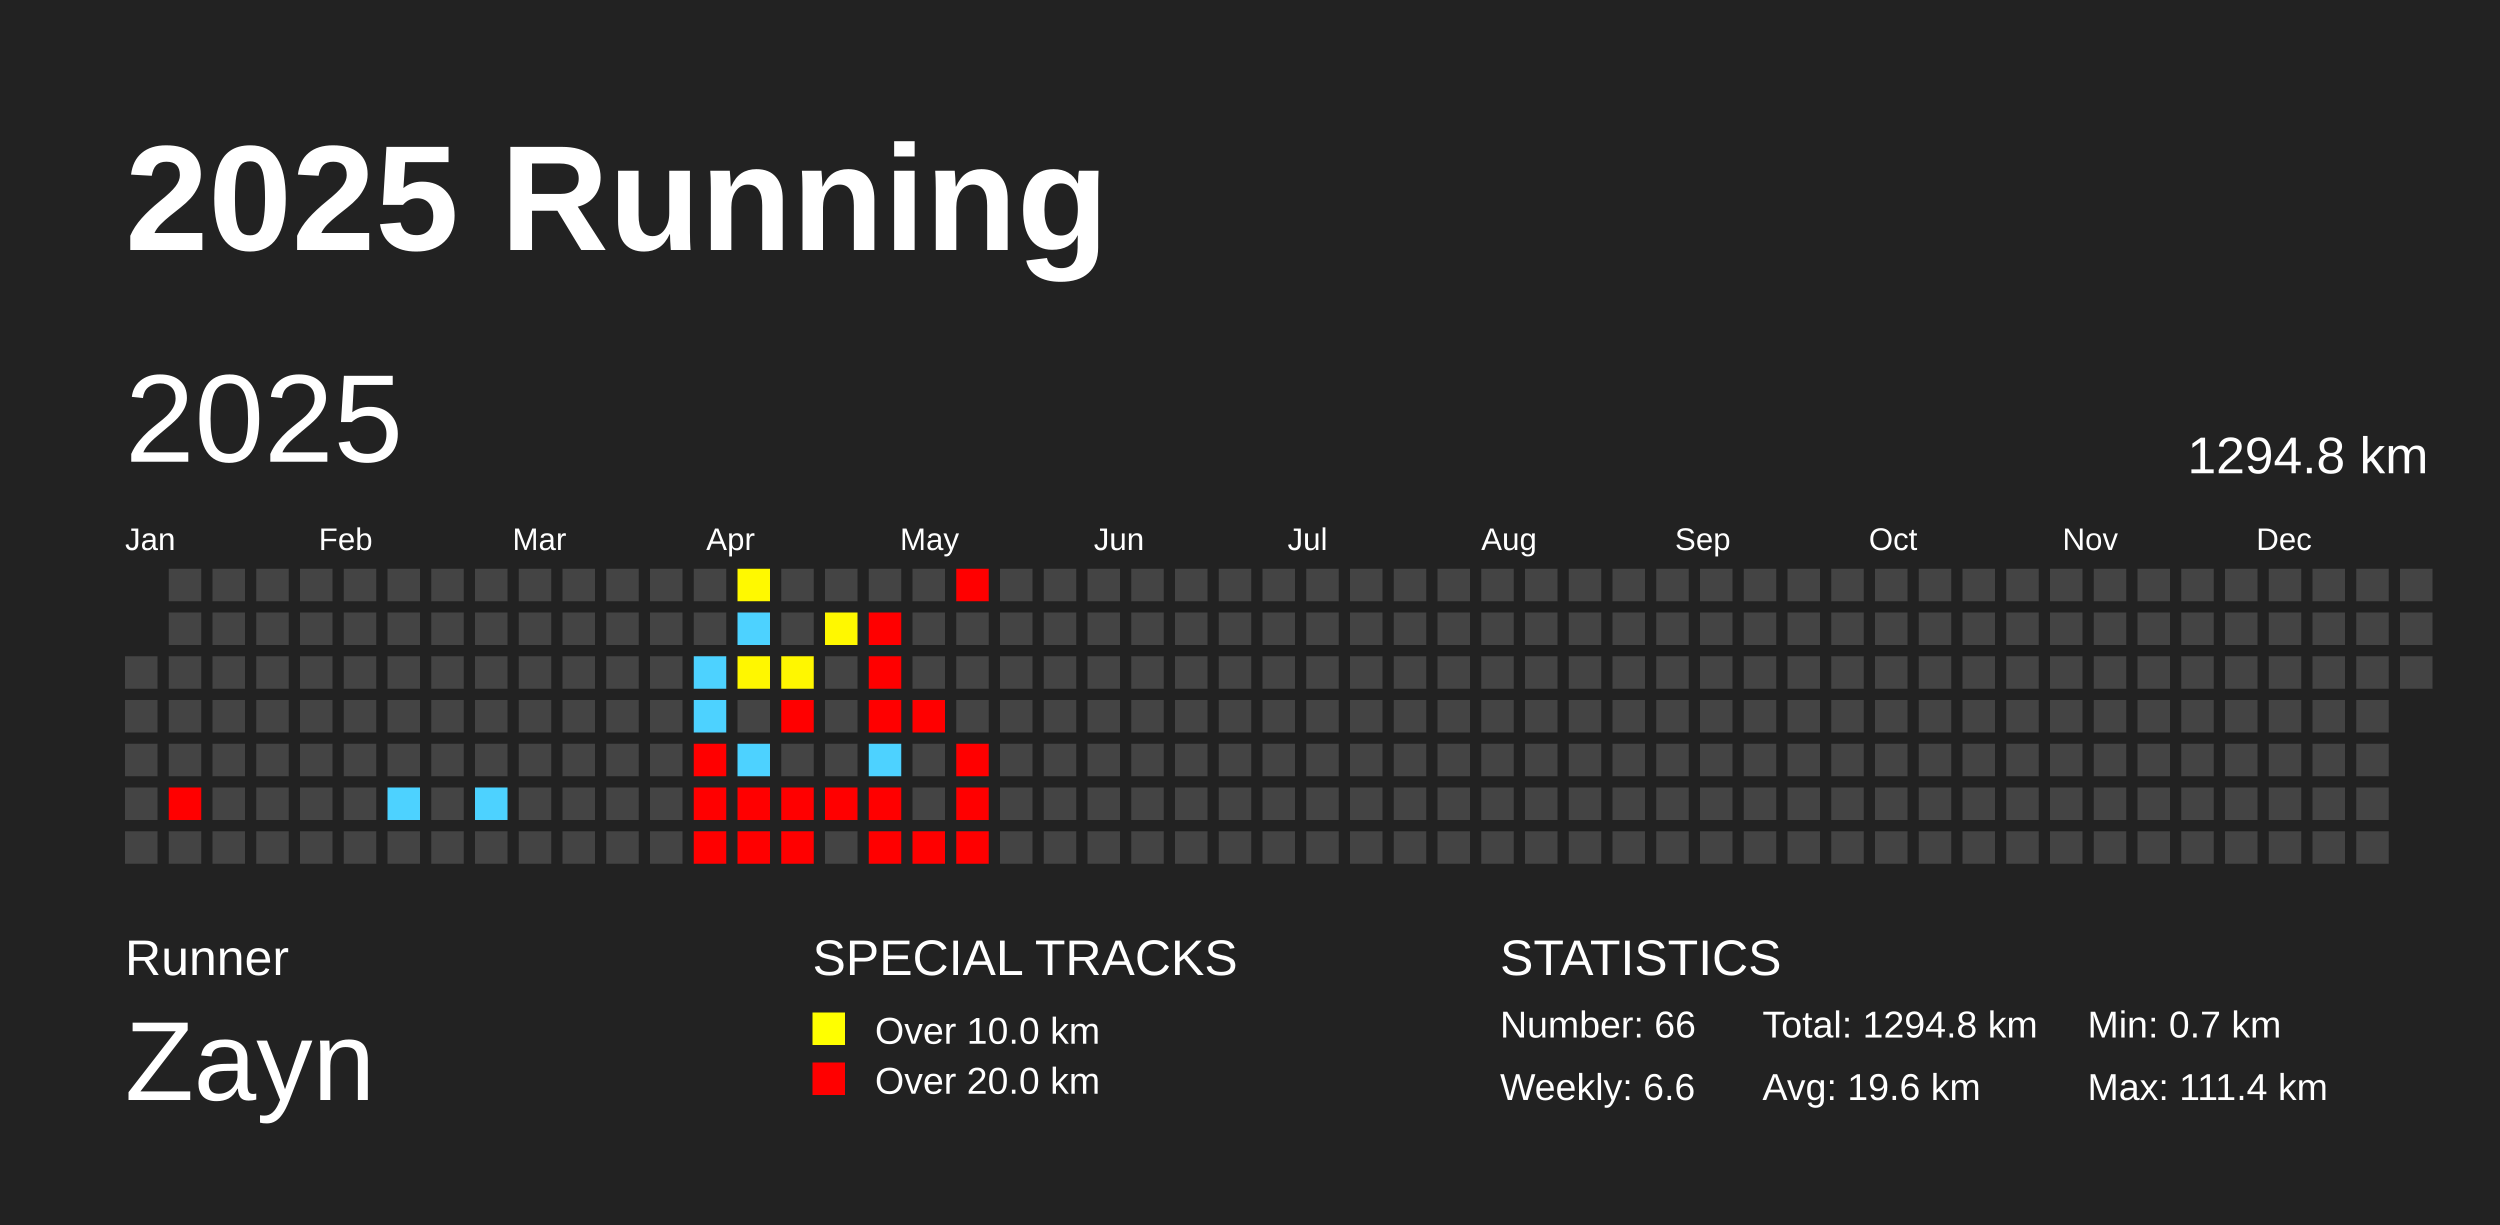
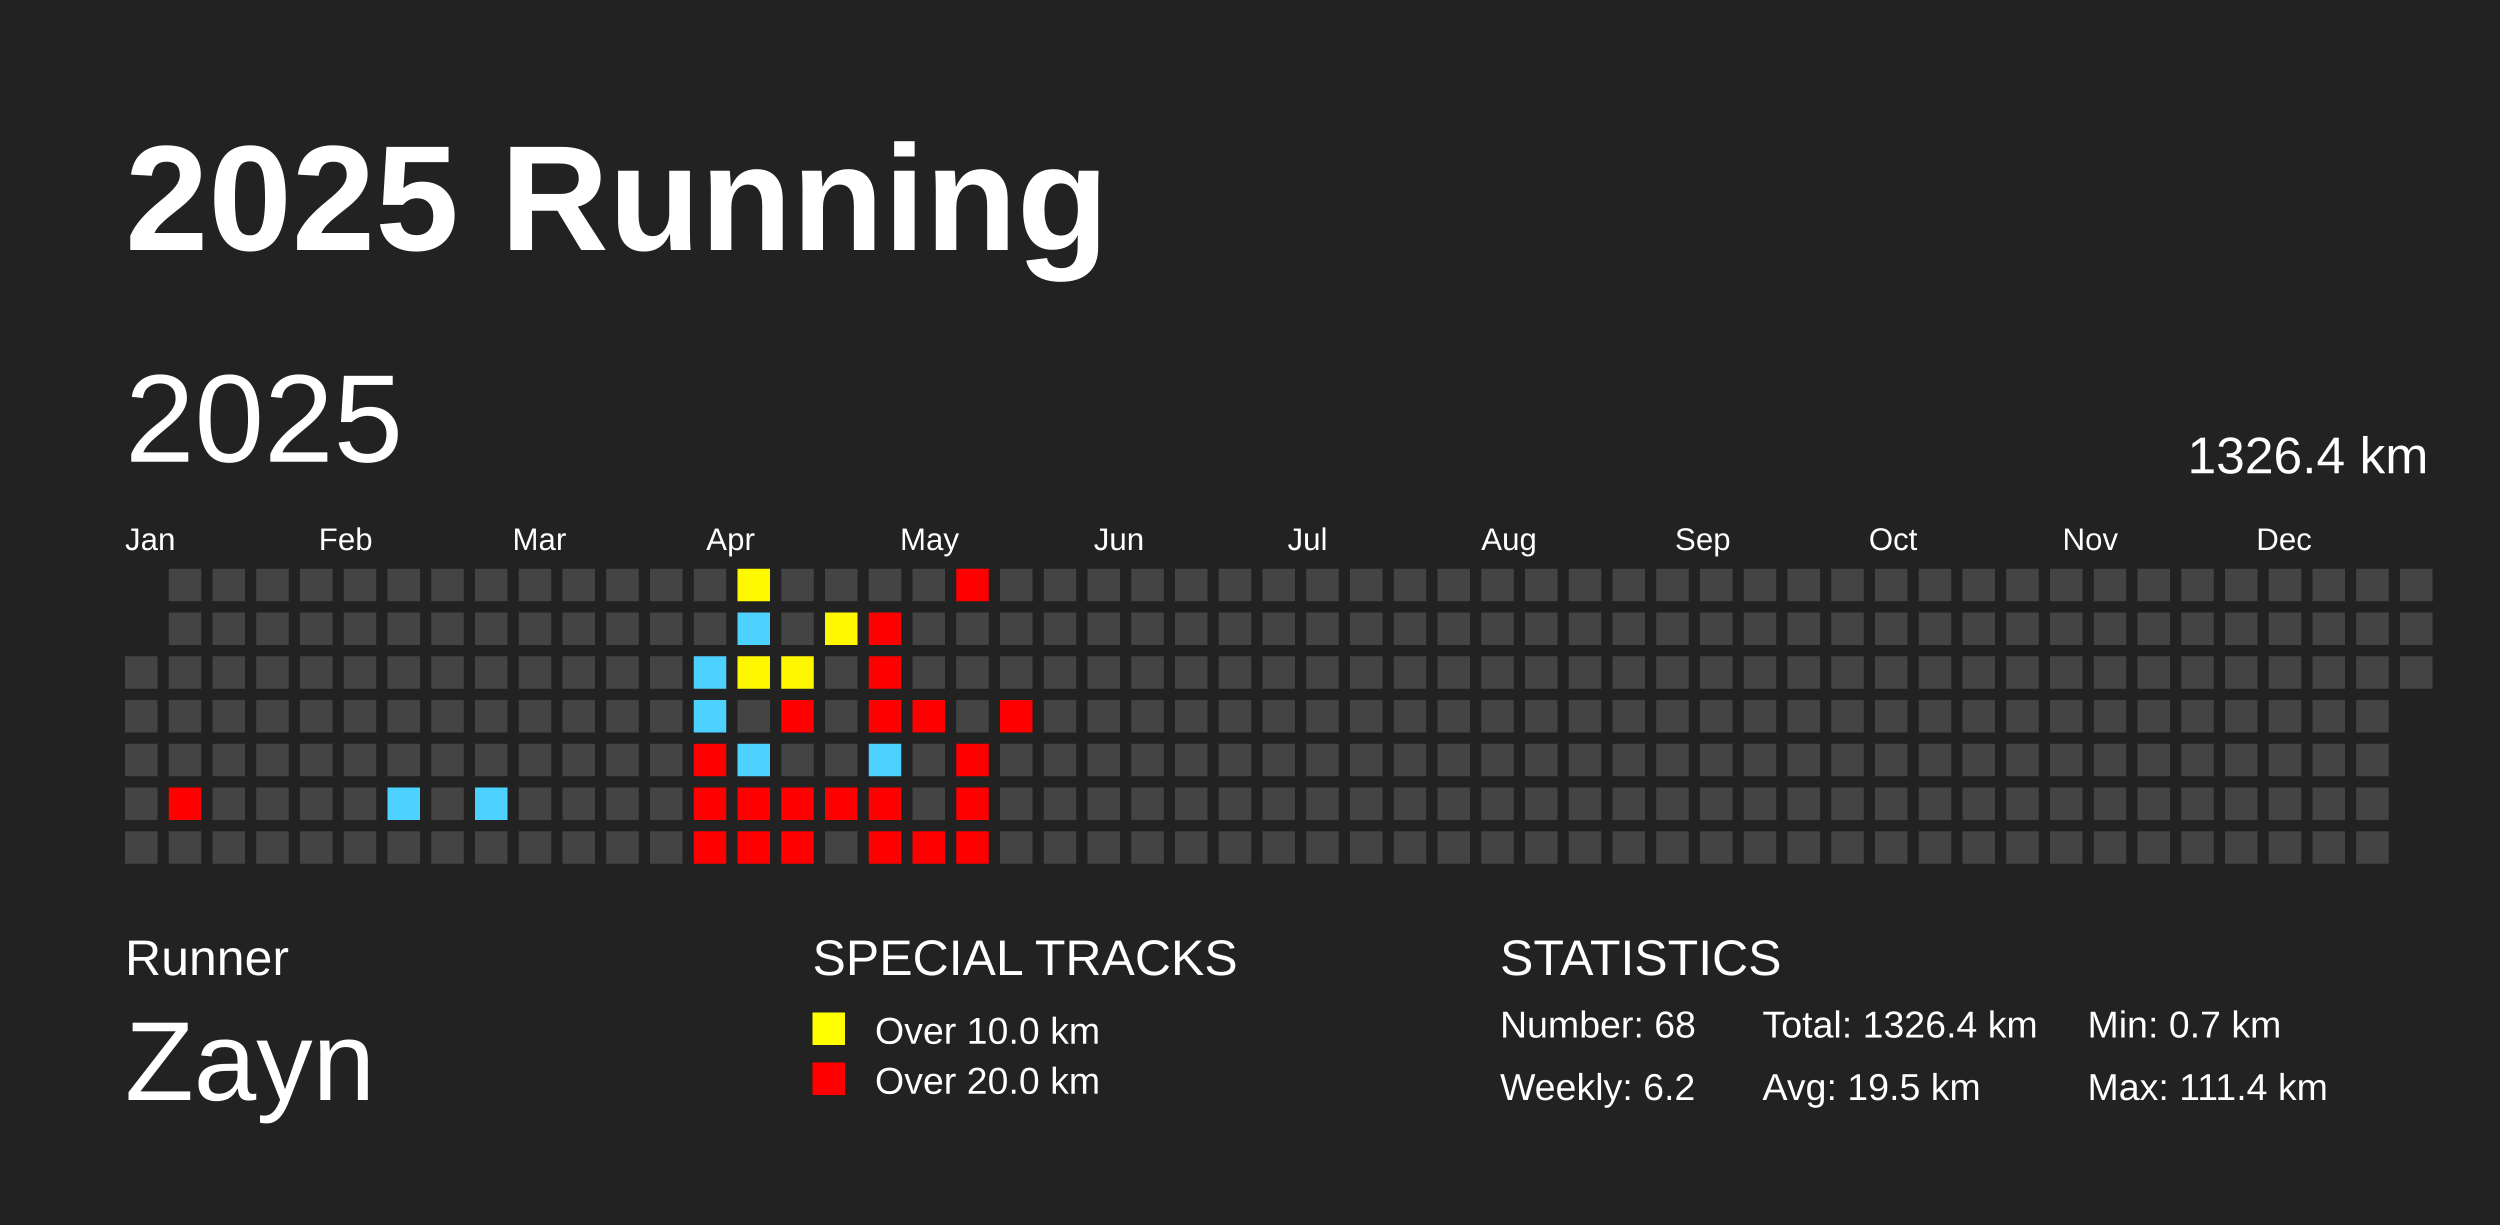
<svg xmlns="http://www.w3.org/2000/svg" baseProfile="full" height="98mm" version="1.1" viewBox="0,0,200,98" width="200mm">
  <defs />
  <rect fill="#222222" height="98" width="200" x="0" y="0" />
  <text fill="#FFFFFF" style="font-size:12px; font-family:Arial; font-weight:bold;" x="10" y="20">2025 Running</text>
  <text fill="#FFFFFF" style="font-size:4px; font-family:Arial" x="10" y="78">Runner</text>
  <text fill="#FFFFFF" style="font-size:9px; font-family:Arial" x="10" y="88">Zayn</text>
  <text fill="#FFFFFF" style="font-size:4px; font-family:Arial" x="65" y="78">SPECIAL TRACKS</text>
  <rect fill="yellow" height="2.6" width="2.6" x="65" y="81" />
  <text fill="#FFFFFF" style="font-size:3px; font-family:Arial" x="70" y="83.5">Over 10.0 km</text>
  <rect fill="red" height="2.6" width="2.6" x="65" y="85" />
  <text fill="#FFFFFF" style="font-size:3px; font-family:Arial" x="70" y="87.5">Over 20.0 km</text>
  <text fill="#FFFFFF" style="font-size:4px; font-family:Arial" x="120" y="78">STATISTICS</text>
-   <text fill="#FFFFFF" style="font-size:3px; font-family:Arial" x="120" y="83">Number: 66</text>
-   <text fill="#FFFFFF" style="font-size:3px; font-family:Arial" x="120" y="88">Weekly: 6.6</text>
-   <text fill="#FFFFFF" style="font-size:3px; font-family:Arial" x="141" y="83">Total: 1294.8 km</text>
-   <text fill="#FFFFFF" style="font-size:3px; font-family:Arial" x="141" y="88">Avg: 19.6 km</text>
+   <text fill="#FFFFFF" style="font-size:3px; font-family:Arial" x="120" y="83">Number: 68</text>
+   <text fill="#FFFFFF" style="font-size:3px; font-family:Arial" x="120" y="88">Weekly: 6.2</text>
+   <text fill="#FFFFFF" style="font-size:3px; font-family:Arial" x="141" y="83">Total: 1326.4 km</text>
+   <text fill="#FFFFFF" style="font-size:3px; font-family:Arial" x="141" y="88">Avg: 19.5 km</text>
  <text fill="#FFFFFF" style="font-size:3px; font-family:Arial" x="167" y="83">Min: 0.7 km</text>
  <text fill="#FFFFFF" style="font-size:3px; font-family:Arial" x="167" y="88">Max: 111.4 km</text>
  <text dominant-baseline="hanging" fill="#FFFFFF" style="font-size:10.0px; font-family:Arial;" x="10" y="30">2025</text>
-   <text dominant-baseline="hanging" fill="#FFFFFF" style="font-size:4.125px; font-family:Arial;" x="175" y="35">1294.8 km</text>
+   <text dominant-baseline="hanging" fill="#FFFFFF" style="font-size:4.125px; font-family:Arial;" x="175" y="35">1326.4 km</text>
  <text fill="#FFFFFF" style="font-size:2.5px; font-family:Arial" x="10.0" y="44">Jan</text>
  <text fill="#FFFFFF" style="font-size:2.5px; font-family:Arial" x="25.5" y="44">Feb</text>
  <text fill="#FFFFFF" style="font-size:2.5px; font-family:Arial" x="41.0" y="44">Mar</text>
  <text fill="#FFFFFF" style="font-size:2.5px; font-family:Arial" x="56.5" y="44">Apr</text>
  <text fill="#FFFFFF" style="font-size:2.5px; font-family:Arial" x="72.0" y="44">May</text>
  <text fill="#FFFFFF" style="font-size:2.5px; font-family:Arial" x="87.5" y="44">Jun</text>
  <text fill="#FFFFFF" style="font-size:2.5px; font-family:Arial" x="103.0" y="44">Jul</text>
  <text fill="#FFFFFF" style="font-size:2.5px; font-family:Arial" x="118.5" y="44">Aug</text>
  <text fill="#FFFFFF" style="font-size:2.5px; font-family:Arial" x="134.0" y="44">Sep</text>
  <text fill="#FFFFFF" style="font-size:2.5px; font-family:Arial" x="149.5" y="44">Oct</text>
  <text fill="#FFFFFF" style="font-size:2.5px; font-family:Arial" x="165.0" y="44">Nov</text>
  <text fill="#FFFFFF" style="font-size:2.5px; font-family:Arial" x="180.5" y="44">Dec</text>
  <rect fill="#444444" height="2.6" width="2.6" x="10.0" y="52.5" />
  <rect fill="#444444" height="2.6" width="2.6" x="10.0" y="56.0" />
  <rect fill="#444444" height="2.6" width="2.6" x="10.0" y="59.5" />
  <rect fill="#444444" height="2.6" width="2.6" x="10.0" y="63.0" />
  <rect fill="#444444" height="2.6" width="2.6" x="10.0" y="66.5" />
  <rect fill="#444444" height="2.6" width="2.6" x="13.5" y="45.5" />
  <rect fill="#444444" height="2.6" width="2.6" x="13.5" y="49.0" />
  <rect fill="#444444" height="2.6" width="2.6" x="13.5" y="52.5" />
  <rect fill="#444444" height="2.6" width="2.6" x="13.5" y="56.0" />
  <rect fill="#444444" height="2.6" width="2.6" x="13.5" y="59.5" />
  <rect fill="red" height="2.6" width="2.6" x="13.5" y="63.0" />
  <rect fill="#444444" height="2.6" width="2.6" x="13.5" y="66.5" />
  <rect fill="#444444" height="2.6" width="2.6" x="17.0" y="45.5" />
  <rect fill="#444444" height="2.6" width="2.6" x="17.0" y="49.0" />
  <rect fill="#444444" height="2.6" width="2.6" x="17.0" y="52.5" />
  <rect fill="#444444" height="2.6" width="2.6" x="17.0" y="56.0" />
  <rect fill="#444444" height="2.6" width="2.6" x="17.0" y="59.5" />
  <rect fill="#444444" height="2.6" width="2.6" x="17.0" y="63.0" />
  <rect fill="#444444" height="2.6" width="2.6" x="17.0" y="66.5" />
  <rect fill="#444444" height="2.6" width="2.6" x="20.5" y="45.5" />
  <rect fill="#444444" height="2.6" width="2.6" x="20.5" y="49.0" />
  <rect fill="#444444" height="2.6" width="2.6" x="20.5" y="52.5" />
  <rect fill="#444444" height="2.6" width="2.6" x="20.5" y="56.0" />
  <rect fill="#444444" height="2.6" width="2.6" x="20.5" y="59.5" />
  <rect fill="#444444" height="2.6" width="2.6" x="20.5" y="63.0" />
  <rect fill="#444444" height="2.6" width="2.6" x="20.5" y="66.5" />
  <rect fill="#444444" height="2.6" width="2.6" x="24.0" y="45.5" />
  <rect fill="#444444" height="2.6" width="2.6" x="24.0" y="49.0" />
  <rect fill="#444444" height="2.6" width="2.6" x="24.0" y="52.5" />
  <rect fill="#444444" height="2.6" width="2.6" x="24.0" y="56.0" />
  <rect fill="#444444" height="2.6" width="2.6" x="24.0" y="59.5" />
  <rect fill="#444444" height="2.6" width="2.6" x="24.0" y="63.0" />
  <rect fill="#444444" height="2.6" width="2.6" x="24.0" y="66.5" />
  <rect fill="#444444" height="2.6" width="2.6" x="27.5" y="45.5" />
  <rect fill="#444444" height="2.6" width="2.6" x="27.5" y="49.0" />
  <rect fill="#444444" height="2.6" width="2.6" x="27.5" y="52.5" />
  <rect fill="#444444" height="2.6" width="2.6" x="27.5" y="56.0" />
  <rect fill="#444444" height="2.6" width="2.6" x="27.5" y="59.5" />
  <rect fill="#444444" height="2.6" width="2.6" x="27.5" y="63.0" />
  <rect fill="#444444" height="2.6" width="2.6" x="27.5" y="66.5" />
  <rect fill="#444444" height="2.6" width="2.6" x="31.0" y="45.5" />
  <rect fill="#444444" height="2.6" width="2.6" x="31.0" y="49.0" />
  <rect fill="#444444" height="2.6" width="2.6" x="31.0" y="52.5" />
  <rect fill="#444444" height="2.6" width="2.6" x="31.0" y="56.0" />
  <rect fill="#444444" height="2.6" width="2.6" x="31.0" y="59.5" />
  <rect fill="#4dd2ff" height="2.6" width="2.6" x="31.0" y="63.0" />
  <rect fill="#444444" height="2.6" width="2.6" x="31.0" y="66.5" />
  <rect fill="#444444" height="2.6" width="2.6" x="34.5" y="45.5" />
  <rect fill="#444444" height="2.6" width="2.6" x="34.5" y="49.0" />
  <rect fill="#444444" height="2.6" width="2.6" x="34.5" y="52.5" />
  <rect fill="#444444" height="2.6" width="2.6" x="34.5" y="56.0" />
  <rect fill="#444444" height="2.6" width="2.6" x="34.5" y="59.5" />
  <rect fill="#444444" height="2.6" width="2.6" x="34.5" y="63.0" />
  <rect fill="#444444" height="2.6" width="2.6" x="34.5" y="66.5" />
  <rect fill="#444444" height="2.6" width="2.6" x="38.0" y="45.5" />
  <rect fill="#444444" height="2.6" width="2.6" x="38.0" y="49.0" />
  <rect fill="#444444" height="2.6" width="2.6" x="38.0" y="52.5" />
  <rect fill="#444444" height="2.6" width="2.6" x="38.0" y="56.0" />
  <rect fill="#444444" height="2.6" width="2.6" x="38.0" y="59.5" />
  <rect fill="#4dd2ff" height="2.6" width="2.6" x="38.0" y="63.0" />
  <rect fill="#444444" height="2.6" width="2.6" x="38.0" y="66.5" />
  <rect fill="#444444" height="2.6" width="2.6" x="41.5" y="45.5" />
  <rect fill="#444444" height="2.6" width="2.6" x="41.5" y="49.0" />
  <rect fill="#444444" height="2.6" width="2.6" x="41.5" y="52.5" />
  <rect fill="#444444" height="2.6" width="2.6" x="41.5" y="56.0" />
  <rect fill="#444444" height="2.6" width="2.6" x="41.5" y="59.5" />
  <rect fill="#444444" height="2.6" width="2.6" x="41.5" y="63.0" />
  <rect fill="#444444" height="2.6" width="2.6" x="41.5" y="66.5" />
  <rect fill="#444444" height="2.6" width="2.6" x="45.0" y="45.5" />
  <rect fill="#444444" height="2.6" width="2.6" x="45.0" y="49.0" />
  <rect fill="#444444" height="2.6" width="2.6" x="45.0" y="52.5" />
  <rect fill="#444444" height="2.6" width="2.6" x="45.0" y="56.0" />
  <rect fill="#444444" height="2.6" width="2.6" x="45.0" y="59.5" />
  <rect fill="#444444" height="2.6" width="2.6" x="45.0" y="63.0" />
  <rect fill="#444444" height="2.6" width="2.6" x="45.0" y="66.5" />
  <rect fill="#444444" height="2.6" width="2.6" x="48.5" y="45.5" />
  <rect fill="#444444" height="2.6" width="2.6" x="48.5" y="49.0" />
  <rect fill="#444444" height="2.6" width="2.6" x="48.5" y="52.5" />
  <rect fill="#444444" height="2.6" width="2.6" x="48.5" y="56.0" />
  <rect fill="#444444" height="2.6" width="2.6" x="48.5" y="59.5" />
  <rect fill="#444444" height="2.6" width="2.6" x="48.5" y="63.0" />
  <rect fill="#444444" height="2.6" width="2.6" x="48.5" y="66.5" />
  <rect fill="#444444" height="2.6" width="2.6" x="52.0" y="45.5" />
  <rect fill="#444444" height="2.6" width="2.6" x="52.0" y="49.0" />
  <rect fill="#444444" height="2.6" width="2.6" x="52.0" y="52.5" />
  <rect fill="#444444" height="2.6" width="2.6" x="52.0" y="56.0" />
  <rect fill="#444444" height="2.6" width="2.6" x="52.0" y="59.5" />
  <rect fill="#444444" height="2.6" width="2.6" x="52.0" y="63.0" />
  <rect fill="#444444" height="2.6" width="2.6" x="52.0" y="66.5" />
  <rect fill="#444444" height="2.6" width="2.6" x="55.5" y="45.5" />
  <rect fill="#444444" height="2.6" width="2.6" x="55.5" y="49.0" />
  <rect fill="#4dd2ff" height="2.6" width="2.6" x="55.5" y="52.5" />
  <rect fill="#4dd2ff" height="2.6" width="2.6" x="55.5" y="56.0" />
  <rect fill="red" height="2.6" width="2.6" x="55.5" y="59.5" />
  <rect fill="red" height="2.6" width="2.6" x="55.5" y="63.0" />
  <rect fill="red" height="2.6" width="2.6" x="55.5" y="66.5" />
  <rect fill="#fff900" height="2.6" width="2.6" x="59.0" y="45.5" />
  <rect fill="#4dd2ff" height="2.6" width="2.6" x="59.0" y="49.0" />
  <rect fill="#fff700" height="2.6" width="2.6" x="59.0" y="52.5" />
  <rect fill="#444444" height="2.6" width="2.6" x="59.0" y="56.0" />
  <rect fill="#4dd2ff" height="2.6" width="2.6" x="59.0" y="59.5" />
  <rect fill="red" height="2.6" width="2.6" x="59.0" y="63.0" />
  <rect fill="red" height="2.6" width="2.6" x="59.0" y="66.5" />
  <rect fill="#444444" height="2.6" width="2.6" x="62.5" y="45.5" />
  <rect fill="#444444" height="2.6" width="2.6" x="62.5" y="49.0" />
  <rect fill="#fff700" height="2.6" width="2.6" x="62.5" y="52.5" />
  <rect fill="red" height="2.6" width="2.6" x="62.5" y="56.0" />
  <rect fill="#444444" height="2.6" width="2.6" x="62.5" y="59.5" />
  <rect fill="red" height="2.6" width="2.6" x="62.5" y="63.0" />
  <rect fill="red" height="2.6" width="2.6" x="62.5" y="66.5" />
  <rect fill="#444444" height="2.6" width="2.6" x="66.0" y="45.5" />
  <rect fill="#fff800" height="2.6" width="2.6" x="66.0" y="49.0" />
  <rect fill="#444444" height="2.6" width="2.6" x="66.0" y="52.5" />
  <rect fill="#444444" height="2.6" width="2.6" x="66.0" y="56.0" />
  <rect fill="#444444" height="2.6" width="2.6" x="66.0" y="59.5" />
  <rect fill="red" height="2.6" width="2.6" x="66.0" y="63.0" />
  <rect fill="#444444" height="2.6" width="2.6" x="66.0" y="66.5" />
  <rect fill="#444444" height="2.6" width="2.6" x="69.5" y="45.5" />
  <rect fill="red" height="2.6" width="2.6" x="69.5" y="49.0" />
  <rect fill="red" height="2.6" width="2.6" x="69.5" y="52.5" />
  <rect fill="red" height="2.6" width="2.6" x="69.5" y="56.0" />
  <rect fill="#4dd2ff" height="2.6" width="2.6" x="69.5" y="59.5" />
  <rect fill="red" height="2.6" width="2.6" x="69.5" y="63.0" />
  <rect fill="red" height="2.6" width="2.6" x="69.5" y="66.5" />
  <rect fill="#444444" height="2.6" width="2.6" x="73.0" y="45.5" />
  <rect fill="#444444" height="2.6" width="2.6" x="73.0" y="49.0" />
  <rect fill="#444444" height="2.6" width="2.6" x="73.0" y="52.5" />
  <rect fill="red" height="2.6" width="2.6" x="73.0" y="56.0" />
  <rect fill="#444444" height="2.6" width="2.6" x="73.0" y="59.5" />
  <rect fill="#444444" height="2.6" width="2.6" x="73.0" y="63.0" />
  <rect fill="red" height="2.6" width="2.6" x="73.0" y="66.5" />
  <rect fill="red" height="2.6" width="2.6" x="76.5" y="45.5" />
  <rect fill="#444444" height="2.6" width="2.6" x="76.5" y="49.0" />
  <rect fill="#444444" height="2.6" width="2.6" x="76.5" y="52.5" />
  <rect fill="#444444" height="2.6" width="2.6" x="76.5" y="56.0" />
  <rect fill="red" height="2.6" width="2.6" x="76.5" y="59.5" />
  <rect fill="red" height="2.6" width="2.6" x="76.5" y="63.0" />
  <rect fill="red" height="2.6" width="2.6" x="76.5" y="66.5" />
  <rect fill="#444444" height="2.6" width="2.6" x="80.0" y="45.5" />
  <rect fill="#444444" height="2.6" width="2.6" x="80.0" y="49.0" />
  <rect fill="#444444" height="2.6" width="2.6" x="80.0" y="52.5" />
-   <rect fill="#444444" height="2.6" width="2.6" x="80.0" y="56.0" />
+   <rect fill="red" height="2.6" width="2.6" x="80.0" y="56.0" />
  <rect fill="#444444" height="2.6" width="2.6" x="80.0" y="59.5" />
  <rect fill="#444444" height="2.6" width="2.6" x="80.0" y="63.0" />
  <rect fill="#444444" height="2.6" width="2.6" x="80.0" y="66.5" />
  <rect fill="#444444" height="2.6" width="2.6" x="83.5" y="45.5" />
  <rect fill="#444444" height="2.6" width="2.6" x="83.5" y="49.0" />
  <rect fill="#444444" height="2.6" width="2.6" x="83.5" y="52.5" />
  <rect fill="#444444" height="2.6" width="2.6" x="83.5" y="56.0" />
  <rect fill="#444444" height="2.6" width="2.6" x="83.5" y="59.5" />
  <rect fill="#444444" height="2.6" width="2.6" x="83.5" y="63.0" />
  <rect fill="#444444" height="2.6" width="2.6" x="83.5" y="66.5" />
  <rect fill="#444444" height="2.6" width="2.6" x="87.0" y="45.5" />
  <rect fill="#444444" height="2.6" width="2.6" x="87.0" y="49.0" />
  <rect fill="#444444" height="2.6" width="2.6" x="87.0" y="52.5" />
  <rect fill="#444444" height="2.6" width="2.6" x="87.0" y="56.0" />
  <rect fill="#444444" height="2.6" width="2.6" x="87.0" y="59.5" />
  <rect fill="#444444" height="2.6" width="2.6" x="87.0" y="63.0" />
  <rect fill="#444444" height="2.6" width="2.6" x="87.0" y="66.5" />
  <rect fill="#444444" height="2.6" width="2.6" x="90.5" y="45.5" />
  <rect fill="#444444" height="2.6" width="2.6" x="90.5" y="49.0" />
  <rect fill="#444444" height="2.6" width="2.6" x="90.5" y="52.5" />
  <rect fill="#444444" height="2.6" width="2.6" x="90.5" y="56.0" />
  <rect fill="#444444" height="2.6" width="2.6" x="90.5" y="59.5" />
  <rect fill="#444444" height="2.6" width="2.6" x="90.5" y="63.0" />
  <rect fill="#444444" height="2.6" width="2.6" x="90.5" y="66.5" />
  <rect fill="#444444" height="2.6" width="2.6" x="94.0" y="45.5" />
  <rect fill="#444444" height="2.6" width="2.6" x="94.0" y="49.0" />
  <rect fill="#444444" height="2.6" width="2.6" x="94.0" y="52.5" />
  <rect fill="#444444" height="2.6" width="2.6" x="94.0" y="56.0" />
  <rect fill="#444444" height="2.6" width="2.6" x="94.0" y="59.5" />
  <rect fill="#444444" height="2.6" width="2.6" x="94.0" y="63.0" />
  <rect fill="#444444" height="2.6" width="2.6" x="94.0" y="66.5" />
  <rect fill="#444444" height="2.6" width="2.6" x="97.5" y="45.5" />
  <rect fill="#444444" height="2.6" width="2.6" x="97.5" y="49.0" />
  <rect fill="#444444" height="2.6" width="2.6" x="97.5" y="52.5" />
  <rect fill="#444444" height="2.6" width="2.6" x="97.5" y="56.0" />
  <rect fill="#444444" height="2.6" width="2.6" x="97.5" y="59.5" />
  <rect fill="#444444" height="2.6" width="2.6" x="97.5" y="63.0" />
  <rect fill="#444444" height="2.6" width="2.6" x="97.5" y="66.5" />
  <rect fill="#444444" height="2.6" width="2.6" x="101.0" y="45.5" />
  <rect fill="#444444" height="2.6" width="2.6" x="101.0" y="49.0" />
  <rect fill="#444444" height="2.6" width="2.6" x="101.0" y="52.5" />
  <rect fill="#444444" height="2.6" width="2.6" x="101.0" y="56.0" />
  <rect fill="#444444" height="2.6" width="2.6" x="101.0" y="59.5" />
  <rect fill="#444444" height="2.6" width="2.6" x="101.0" y="63.0" />
  <rect fill="#444444" height="2.6" width="2.6" x="101.0" y="66.5" />
  <rect fill="#444444" height="2.6" width="2.6" x="104.5" y="45.5" />
  <rect fill="#444444" height="2.6" width="2.6" x="104.5" y="49.0" />
  <rect fill="#444444" height="2.6" width="2.6" x="104.5" y="52.5" />
  <rect fill="#444444" height="2.6" width="2.6" x="104.5" y="56.0" />
  <rect fill="#444444" height="2.6" width="2.6" x="104.5" y="59.5" />
  <rect fill="#444444" height="2.6" width="2.6" x="104.5" y="63.0" />
  <rect fill="#444444" height="2.6" width="2.6" x="104.5" y="66.5" />
  <rect fill="#444444" height="2.6" width="2.6" x="108.0" y="45.5" />
  <rect fill="#444444" height="2.6" width="2.6" x="108.0" y="49.0" />
  <rect fill="#444444" height="2.6" width="2.6" x="108.0" y="52.5" />
  <rect fill="#444444" height="2.6" width="2.6" x="108.0" y="56.0" />
  <rect fill="#444444" height="2.6" width="2.6" x="108.0" y="59.5" />
  <rect fill="#444444" height="2.6" width="2.6" x="108.0" y="63.0" />
  <rect fill="#444444" height="2.6" width="2.6" x="108.0" y="66.5" />
  <rect fill="#444444" height="2.6" width="2.6" x="111.5" y="45.5" />
  <rect fill="#444444" height="2.6" width="2.6" x="111.5" y="49.0" />
  <rect fill="#444444" height="2.6" width="2.6" x="111.5" y="52.5" />
  <rect fill="#444444" height="2.6" width="2.6" x="111.5" y="56.0" />
  <rect fill="#444444" height="2.6" width="2.6" x="111.5" y="59.5" />
  <rect fill="#444444" height="2.6" width="2.6" x="111.5" y="63.0" />
  <rect fill="#444444" height="2.6" width="2.6" x="111.5" y="66.5" />
  <rect fill="#444444" height="2.6" width="2.6" x="115.0" y="45.5" />
  <rect fill="#444444" height="2.6" width="2.6" x="115.0" y="49.0" />
  <rect fill="#444444" height="2.6" width="2.6" x="115.0" y="52.5" />
  <rect fill="#444444" height="2.6" width="2.6" x="115.0" y="56.0" />
  <rect fill="#444444" height="2.6" width="2.6" x="115.0" y="59.5" />
  <rect fill="#444444" height="2.6" width="2.6" x="115.0" y="63.0" />
  <rect fill="#444444" height="2.6" width="2.6" x="115.0" y="66.5" />
  <rect fill="#444444" height="2.6" width="2.6" x="118.5" y="45.5" />
  <rect fill="#444444" height="2.6" width="2.6" x="118.5" y="49.0" />
  <rect fill="#444444" height="2.6" width="2.6" x="118.5" y="52.5" />
  <rect fill="#444444" height="2.6" width="2.6" x="118.5" y="56.0" />
  <rect fill="#444444" height="2.6" width="2.6" x="118.5" y="59.5" />
  <rect fill="#444444" height="2.6" width="2.6" x="118.5" y="63.0" />
  <rect fill="#444444" height="2.6" width="2.6" x="118.5" y="66.5" />
  <rect fill="#444444" height="2.6" width="2.6" x="122.0" y="45.5" />
  <rect fill="#444444" height="2.6" width="2.6" x="122.0" y="49.0" />
  <rect fill="#444444" height="2.6" width="2.6" x="122.0" y="52.5" />
  <rect fill="#444444" height="2.6" width="2.6" x="122.0" y="56.0" />
  <rect fill="#444444" height="2.6" width="2.6" x="122.0" y="59.5" />
  <rect fill="#444444" height="2.6" width="2.6" x="122.0" y="63.0" />
  <rect fill="#444444" height="2.6" width="2.6" x="122.0" y="66.5" />
  <rect fill="#444444" height="2.6" width="2.6" x="125.5" y="45.5" />
  <rect fill="#444444" height="2.6" width="2.6" x="125.5" y="49.0" />
  <rect fill="#444444" height="2.6" width="2.6" x="125.5" y="52.5" />
  <rect fill="#444444" height="2.6" width="2.6" x="125.5" y="56.0" />
  <rect fill="#444444" height="2.6" width="2.6" x="125.5" y="59.5" />
  <rect fill="#444444" height="2.6" width="2.6" x="125.5" y="63.0" />
  <rect fill="#444444" height="2.6" width="2.6" x="125.5" y="66.5" />
  <rect fill="#444444" height="2.6" width="2.6" x="129.0" y="45.5" />
  <rect fill="#444444" height="2.6" width="2.6" x="129.0" y="49.0" />
  <rect fill="#444444" height="2.6" width="2.6" x="129.0" y="52.5" />
  <rect fill="#444444" height="2.6" width="2.6" x="129.0" y="56.0" />
  <rect fill="#444444" height="2.6" width="2.6" x="129.0" y="59.5" />
  <rect fill="#444444" height="2.6" width="2.6" x="129.0" y="63.0" />
  <rect fill="#444444" height="2.6" width="2.6" x="129.0" y="66.5" />
  <rect fill="#444444" height="2.6" width="2.6" x="132.5" y="45.5" />
  <rect fill="#444444" height="2.6" width="2.6" x="132.5" y="49.0" />
  <rect fill="#444444" height="2.6" width="2.6" x="132.5" y="52.5" />
  <rect fill="#444444" height="2.6" width="2.6" x="132.5" y="56.0" />
  <rect fill="#444444" height="2.6" width="2.6" x="132.5" y="59.5" />
  <rect fill="#444444" height="2.6" width="2.6" x="132.5" y="63.0" />
  <rect fill="#444444" height="2.6" width="2.6" x="132.5" y="66.5" />
  <rect fill="#444444" height="2.6" width="2.6" x="136.0" y="45.5" />
  <rect fill="#444444" height="2.6" width="2.6" x="136.0" y="49.0" />
  <rect fill="#444444" height="2.6" width="2.6" x="136.0" y="52.5" />
  <rect fill="#444444" height="2.6" width="2.6" x="136.0" y="56.0" />
  <rect fill="#444444" height="2.6" width="2.6" x="136.0" y="59.5" />
  <rect fill="#444444" height="2.6" width="2.6" x="136.0" y="63.0" />
  <rect fill="#444444" height="2.6" width="2.6" x="136.0" y="66.5" />
  <rect fill="#444444" height="2.6" width="2.6" x="139.5" y="45.5" />
  <rect fill="#444444" height="2.6" width="2.6" x="139.5" y="49.0" />
  <rect fill="#444444" height="2.6" width="2.6" x="139.5" y="52.5" />
  <rect fill="#444444" height="2.6" width="2.6" x="139.5" y="56.0" />
  <rect fill="#444444" height="2.6" width="2.6" x="139.5" y="59.5" />
  <rect fill="#444444" height="2.6" width="2.6" x="139.5" y="63.0" />
  <rect fill="#444444" height="2.6" width="2.6" x="139.5" y="66.5" />
  <rect fill="#444444" height="2.6" width="2.6" x="143.0" y="45.5" />
  <rect fill="#444444" height="2.6" width="2.6" x="143.0" y="49.0" />
  <rect fill="#444444" height="2.6" width="2.6" x="143.0" y="52.5" />
  <rect fill="#444444" height="2.6" width="2.6" x="143.0" y="56.0" />
  <rect fill="#444444" height="2.6" width="2.6" x="143.0" y="59.5" />
  <rect fill="#444444" height="2.6" width="2.6" x="143.0" y="63.0" />
  <rect fill="#444444" height="2.6" width="2.6" x="143.0" y="66.5" />
  <rect fill="#444444" height="2.6" width="2.6" x="146.5" y="45.5" />
  <rect fill="#444444" height="2.6" width="2.6" x="146.5" y="49.0" />
  <rect fill="#444444" height="2.6" width="2.6" x="146.5" y="52.5" />
  <rect fill="#444444" height="2.6" width="2.6" x="146.5" y="56.0" />
  <rect fill="#444444" height="2.6" width="2.6" x="146.5" y="59.5" />
  <rect fill="#444444" height="2.6" width="2.6" x="146.5" y="63.0" />
  <rect fill="#444444" height="2.6" width="2.6" x="146.5" y="66.5" />
  <rect fill="#444444" height="2.6" width="2.6" x="150.0" y="45.5" />
  <rect fill="#444444" height="2.6" width="2.6" x="150.0" y="49.0" />
  <rect fill="#444444" height="2.6" width="2.6" x="150.0" y="52.5" />
  <rect fill="#444444" height="2.6" width="2.6" x="150.0" y="56.0" />
  <rect fill="#444444" height="2.6" width="2.6" x="150.0" y="59.5" />
  <rect fill="#444444" height="2.6" width="2.6" x="150.0" y="63.0" />
  <rect fill="#444444" height="2.6" width="2.6" x="150.0" y="66.5" />
  <rect fill="#444444" height="2.6" width="2.6" x="153.5" y="45.5" />
  <rect fill="#444444" height="2.6" width="2.6" x="153.5" y="49.0" />
  <rect fill="#444444" height="2.6" width="2.6" x="153.5" y="52.5" />
  <rect fill="#444444" height="2.6" width="2.6" x="153.5" y="56.0" />
  <rect fill="#444444" height="2.6" width="2.6" x="153.5" y="59.5" />
  <rect fill="#444444" height="2.6" width="2.6" x="153.5" y="63.0" />
  <rect fill="#444444" height="2.6" width="2.6" x="153.5" y="66.5" />
  <rect fill="#444444" height="2.6" width="2.6" x="157.0" y="45.5" />
  <rect fill="#444444" height="2.6" width="2.6" x="157.0" y="49.0" />
  <rect fill="#444444" height="2.6" width="2.6" x="157.0" y="52.5" />
  <rect fill="#444444" height="2.6" width="2.6" x="157.0" y="56.0" />
  <rect fill="#444444" height="2.6" width="2.6" x="157.0" y="59.5" />
  <rect fill="#444444" height="2.6" width="2.6" x="157.0" y="63.0" />
  <rect fill="#444444" height="2.6" width="2.6" x="157.0" y="66.5" />
  <rect fill="#444444" height="2.6" width="2.6" x="160.5" y="45.5" />
  <rect fill="#444444" height="2.6" width="2.6" x="160.5" y="49.0" />
  <rect fill="#444444" height="2.6" width="2.6" x="160.5" y="52.5" />
  <rect fill="#444444" height="2.6" width="2.6" x="160.5" y="56.0" />
  <rect fill="#444444" height="2.6" width="2.6" x="160.5" y="59.5" />
  <rect fill="#444444" height="2.6" width="2.6" x="160.5" y="63.0" />
  <rect fill="#444444" height="2.6" width="2.6" x="160.5" y="66.5" />
  <rect fill="#444444" height="2.6" width="2.6" x="164.0" y="45.5" />
  <rect fill="#444444" height="2.6" width="2.6" x="164.0" y="49.0" />
  <rect fill="#444444" height="2.6" width="2.6" x="164.0" y="52.5" />
  <rect fill="#444444" height="2.6" width="2.6" x="164.0" y="56.0" />
  <rect fill="#444444" height="2.6" width="2.6" x="164.0" y="59.5" />
  <rect fill="#444444" height="2.6" width="2.6" x="164.0" y="63.0" />
  <rect fill="#444444" height="2.6" width="2.6" x="164.0" y="66.5" />
  <rect fill="#444444" height="2.6" width="2.6" x="167.5" y="45.5" />
  <rect fill="#444444" height="2.6" width="2.6" x="167.5" y="49.0" />
  <rect fill="#444444" height="2.6" width="2.6" x="167.5" y="52.5" />
  <rect fill="#444444" height="2.6" width="2.6" x="167.5" y="56.0" />
  <rect fill="#444444" height="2.6" width="2.6" x="167.5" y="59.5" />
  <rect fill="#444444" height="2.6" width="2.6" x="167.5" y="63.0" />
  <rect fill="#444444" height="2.6" width="2.6" x="167.5" y="66.5" />
  <rect fill="#444444" height="2.6" width="2.6" x="171.0" y="45.5" />
  <rect fill="#444444" height="2.6" width="2.6" x="171.0" y="49.0" />
  <rect fill="#444444" height="2.6" width="2.6" x="171.0" y="52.5" />
  <rect fill="#444444" height="2.6" width="2.6" x="171.0" y="56.0" />
  <rect fill="#444444" height="2.6" width="2.6" x="171.0" y="59.5" />
  <rect fill="#444444" height="2.6" width="2.6" x="171.0" y="63.0" />
  <rect fill="#444444" height="2.6" width="2.6" x="171.0" y="66.5" />
  <rect fill="#444444" height="2.6" width="2.6" x="174.5" y="45.5" />
  <rect fill="#444444" height="2.6" width="2.6" x="174.5" y="49.0" />
  <rect fill="#444444" height="2.6" width="2.6" x="174.5" y="52.5" />
  <rect fill="#444444" height="2.6" width="2.6" x="174.5" y="56.0" />
  <rect fill="#444444" height="2.6" width="2.6" x="174.5" y="59.5" />
  <rect fill="#444444" height="2.6" width="2.6" x="174.5" y="63.0" />
  <rect fill="#444444" height="2.6" width="2.6" x="174.5" y="66.5" />
  <rect fill="#444444" height="2.6" width="2.6" x="178.0" y="45.5" />
  <rect fill="#444444" height="2.6" width="2.6" x="178.0" y="49.0" />
  <rect fill="#444444" height="2.6" width="2.6" x="178.0" y="52.5" />
  <rect fill="#444444" height="2.6" width="2.6" x="178.0" y="56.0" />
  <rect fill="#444444" height="2.6" width="2.6" x="178.0" y="59.5" />
  <rect fill="#444444" height="2.6" width="2.6" x="178.0" y="63.0" />
  <rect fill="#444444" height="2.6" width="2.6" x="178.0" y="66.5" />
  <rect fill="#444444" height="2.6" width="2.6" x="181.5" y="45.5" />
  <rect fill="#444444" height="2.6" width="2.6" x="181.5" y="49.0" />
  <rect fill="#444444" height="2.6" width="2.6" x="181.5" y="52.5" />
  <rect fill="#444444" height="2.6" width="2.6" x="181.5" y="56.0" />
  <rect fill="#444444" height="2.6" width="2.6" x="181.5" y="59.5" />
  <rect fill="#444444" height="2.6" width="2.6" x="181.5" y="63.0" />
  <rect fill="#444444" height="2.6" width="2.6" x="181.5" y="66.5" />
  <rect fill="#444444" height="2.6" width="2.6" x="185.0" y="45.5" />
  <rect fill="#444444" height="2.6" width="2.6" x="185.0" y="49.0" />
  <rect fill="#444444" height="2.6" width="2.6" x="185.0" y="52.5" />
  <rect fill="#444444" height="2.6" width="2.6" x="185.0" y="56.0" />
  <rect fill="#444444" height="2.6" width="2.6" x="185.0" y="59.5" />
  <rect fill="#444444" height="2.6" width="2.6" x="185.0" y="63.0" />
  <rect fill="#444444" height="2.6" width="2.6" x="185.0" y="66.5" />
  <rect fill="#444444" height="2.6" width="2.6" x="188.5" y="45.5" />
  <rect fill="#444444" height="2.6" width="2.6" x="188.5" y="49.0" />
  <rect fill="#444444" height="2.6" width="2.6" x="188.5" y="52.5" />
  <rect fill="#444444" height="2.6" width="2.6" x="188.5" y="56.0" />
  <rect fill="#444444" height="2.6" width="2.6" x="188.5" y="59.5" />
  <rect fill="#444444" height="2.6" width="2.6" x="188.5" y="63.0" />
  <rect fill="#444444" height="2.6" width="2.6" x="188.5" y="66.5" />
  <rect fill="#444444" height="2.6" width="2.6" x="192.0" y="45.5" />
  <rect fill="#444444" height="2.6" width="2.6" x="192.0" y="49.0" />
  <rect fill="#444444" height="2.6" width="2.6" x="192.0" y="52.5" />
</svg>
